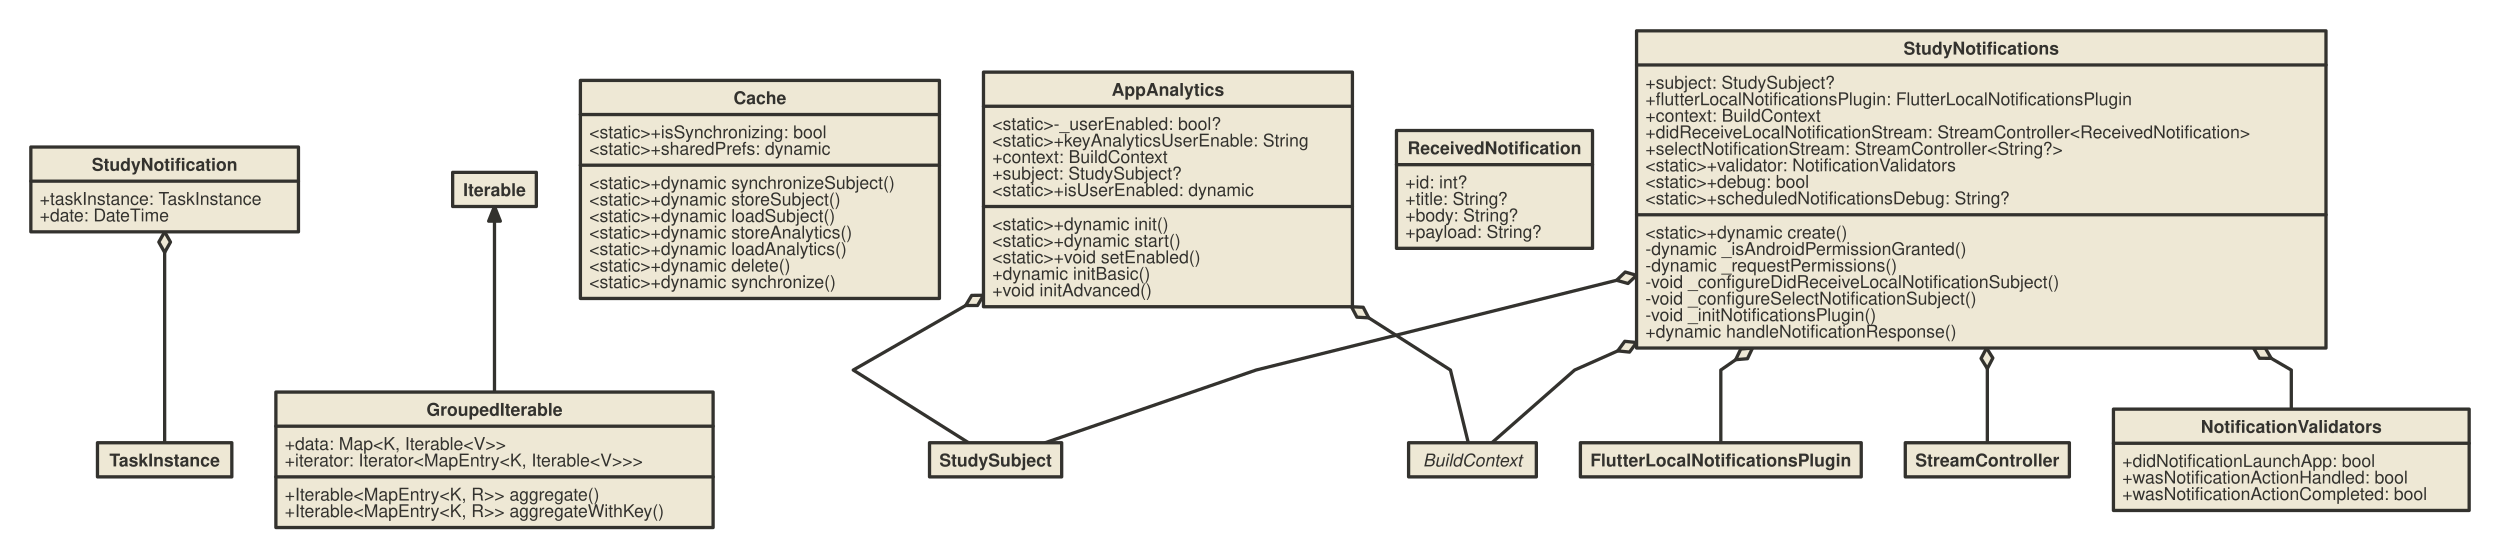
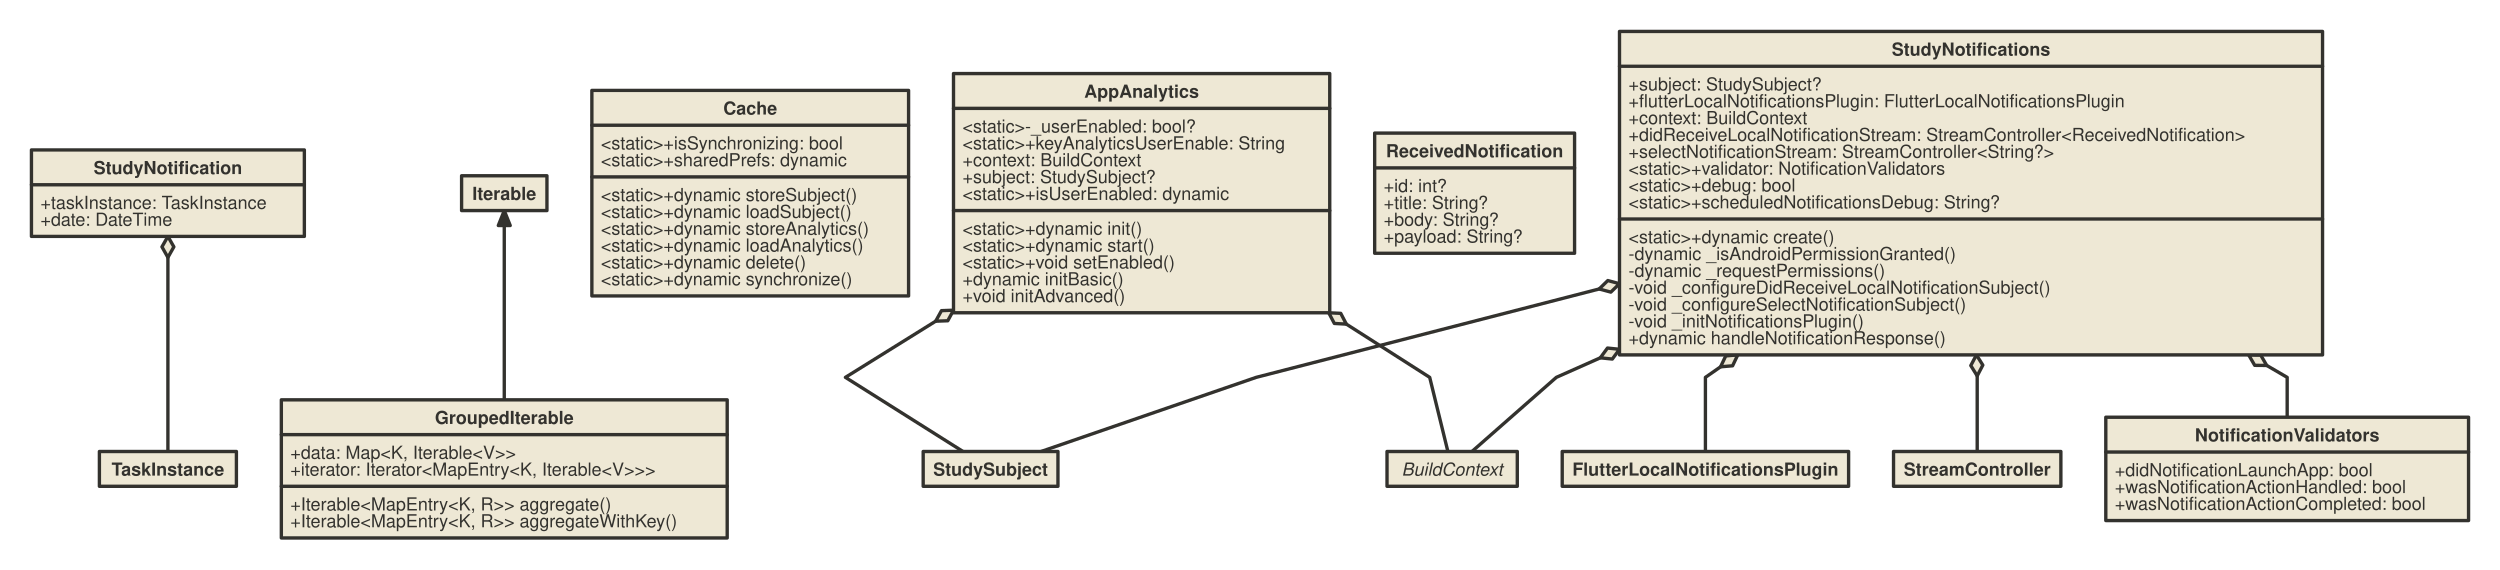
- <svg xmlns="http://www.w3.org/2000/svg" version="1.1" baseProfile="full" width="2270.0" height="507.0" viewbox="0 0 2270 507">
+ <svg xmlns="http://www.w3.org/2000/svg" version="1.1" baseProfile="full" width="2226.0" height="507.0" viewbox="0 0 2226 507">
  <g stroke-width="1.0" text-align="left" font="12pt Helvetica, Arial, sans-serif" font-size="12pt" font-family="Helvetica" font-weight="normal" font-style="normal">
    <g font-family="Helvetica" font-size="12pt" font-weight="bold" font-style="normal" stroke-width="3.0" stroke-linejoin="round" stroke-linecap="round" stroke="#33322E">
      <g stroke="transparent" fill="transparent">
-         <rect x="0.0" y="0.0" height="507.0" width="2270.0" stroke="none" />
+         <rect x="0.0" y="0.0" height="507.0" width="2226.0" stroke="none" />
      </g>
      <g transform="translate(8, 8)" fill="#33322E">
        <g transform="translate(20, 20)" fill="#33322E" font-family="Helvetica" font-size="12pt" font-weight="normal" font-style="normal">
          <path d="M121.5 201.2 L121.5 308 L121.5 374 L121.5 374.0 " fill="none" />
          <g fill="#eee8d5">
            <path d="M126.8 191.8 L121.5 201.2 L116.2 191.8 L121.5 182.5 Z" />
          </g>
          <path d="M421.0 172.8 L421 308 L421 328 L421.0 328.0 " fill="none" />
          <path d="M426.3 172.8 L421.0 172.8 L415.7 172.8 L421.0 159.5 Z" />
-           <path d="M1439.9 226.5 L1112.5 308 L920.979 374 L921.0 374.0 " fill="none" />
-           <g fill="#eee8d5">
-             <path d="M1450.2 229.4 L1439.9 226.5 L1447.7 219.0 L1458.0 222.0 Z" />
-           </g>
-           <path d="M1548.0 298.6 L1534.5 308 L1534.5 374 L1534.5 374.0 " fill="none" />
-           <g fill="#eee8d5">
-             <path d="M1558.7 297.7 L1548.0 298.6 L1552.6 288.9 L1563.3 288.0 Z" />
-           </g>
-           <path d="M1440.9 290.6 L1401.75 308 L1326.64 374 L1326.6 374.0 " fill="none" />
-           <g fill="#eee8d5">
-             <path d="M1451.6 291.7 L1440.9 290.6 L1447.3 281.9 L1458.0 283.0 Z" />
-           </g>
-           <path d="M1776.5 306.7 L1776.5 308 L1776.5 374 L1776.5 374.0 " fill="none" />
-           <g fill="#eee8d5">
-             <path d="M1781.5 297.1 L1776.5 306.7 L1770.8 297.5 L1775.8 288.0 Z" />
-           </g>
-           <path d="M2034.3 297.4 L2052.5 308 L2052.5 343.5 L2052.5 343.5 " fill="none" />
-           <g fill="#eee8d5">
-             <path d="M2028.9 288.1 L2034.3 297.4 L2023.6 297.3 L2018.2 288.0 Z" />
-           </g>
-           <path d="M1214.8 260.6 L1289 308 L1305.196 374 L1305.2 374.0 " fill="none" />
-           <g fill="#eee8d5">
-             <path d="M1209.8 251.0 L1214.8 260.6 L1204.1 260.0 L1199.1 250.5 Z" />
-           </g>
-           <path d="M848.8 249.4 L746.75 308 L851.419 374 L851.4 374.0 " fill="none" />
-           <g fill="#eee8d5">
-             <path d="M859.6 249.4 L848.8 249.4 L854.3 240.2 L865.0 240.1 Z" />
+           <path d="M1395.9 229.3 L1090.5 308 L898.979 374 L899.0 374.0 " fill="none" />
+           <g fill="#eee8d5">
+             <path d="M1406.3 232.1 L1395.9 229.3 L1403.6 221.8 L1414.0 224.6 Z" />
+           </g>
+           <path d="M1504.0 298.6 L1490.5 308 L1490.5 374 L1490.5 374.0 " fill="none" />
+           <g fill="#eee8d5">
+             <path d="M1514.7 297.7 L1504.0 298.6 L1508.6 288.9 L1519.3 288.0 Z" />
+           </g>
+           <path d="M1396.9 290.6 L1357.75 308 L1282.64 374 L1282.6 374.0 " fill="none" />
+           <g fill="#eee8d5">
+             <path d="M1407.6 291.7 L1396.9 290.6 L1403.3 281.9 L1414.0 283.0 Z" />
+           </g>
+           <path d="M1732.5 306.7 L1732.5 308 L1732.5 374 L1732.5 374.0 " fill="none" />
+           <g fill="#eee8d5">
+             <path d="M1737.5 297.1 L1732.5 306.7 L1726.8 297.5 L1731.8 288.0 Z" />
+           </g>
+           <path d="M1990.3 297.4 L2008.5 308 L2008.5 343.5 L2008.5 343.5 " fill="none" />
+           <g fill="#eee8d5">
+             <path d="M1984.9 288.1 L1990.3 297.4 L1979.6 297.3 L1974.2 288.0 Z" />
+           </g>
+           <path d="M1170.8 260.6 L1245 308 L1261.196 374 L1261.2 374.0 " fill="none" />
+           <g fill="#eee8d5">
+             <path d="M1165.8 251.0 L1170.8 260.6 L1160.1 260.0 L1155.1 250.5 Z" />
+           </g>
+           <path d="M805.1 258.0 L724.75 308 L829.419 374 L829.4 374.0 " fill="none" />
+           <g fill="#eee8d5">
+             <path d="M815.9 257.6 L805.1 258.0 L810.3 248.6 L821.0 248.2 Z" />
          </g>
          <g data-name="StudyNotification">
            <g fill="#eee8d5" stroke="#33322E" data-name="StudyNotification">
              <rect x="0.0" y="105.5" height="77.0" width="243.0" data-name="StudyNotification" />
              <path d="M0.0 136.5 L243.0 136.5" fill="none" data-name="StudyNotification" />
            </g>
            <g transform="translate(0, 105.5)" font-family="Helvetica" font-size="12pt" font-weight="bold" font-style="normal" data-name="StudyNotification">
              <g transform="translate(8, 8)" fill="#33322E" text-align="center" data-name="StudyNotification">
                <text x="113.5" y="13.5" stroke="none" text-anchor="middle" data-name="StudyNotification">StudyNotification</text>
              </g>
            </g>
            <g transform="translate(0, 136.5)" font-family="Helvetica" font-size="12pt" font-weight="normal" font-style="normal" data-name="StudyNotification">
              <g transform="translate(8, 8)" fill="#33322E" text-align="left" data-name="StudyNotification">
                <text x="0.0" y="13.5" stroke="none" data-name="StudyNotification">+taskInstance: TaskInstance</text>
                <text x="0.0" y="28.5" stroke="none" data-name="StudyNotification">+date: DateTime</text>
              </g>
            </g>
          </g>
          <g data-name="TaskInstance">
            <g fill="#eee8d5" stroke="#33322E" data-name="TaskInstance">
              <rect x="60.5" y="374.0" height="31.0" width="122.0" data-name="TaskInstance" />
            </g>
            <g transform="translate(60.5, 374)" font-family="Helvetica" font-size="12pt" font-weight="bold" font-style="normal" data-name="TaskInstance">
              <g transform="translate(8, 8)" fill="#33322E" text-align="center" data-name="TaskInstance">
                <text x="53.0" y="13.5" stroke="none" text-anchor="middle" data-name="TaskInstance">TaskInstance</text>
              </g>
            </g>
          </g>
          <g data-name="GroupedIterable">
            <g fill="#eee8d5" stroke="#33322E" data-name="GroupedIterable">
              <rect x="222.5" y="328.0" height="123.0" width="397.0" data-name="GroupedIterable" />
              <path d="M222.5 359.0 L619.5 359.0" fill="none" data-name="GroupedIterable" />
              <path d="M222.5 405.0 L619.5 405.0" fill="none" data-name="GroupedIterable" />
            </g>
            <g transform="translate(222.5, 328)" font-family="Helvetica" font-size="12pt" font-weight="bold" font-style="normal" data-name="GroupedIterable">
              <g transform="translate(8, 8)" fill="#33322E" text-align="center" data-name="GroupedIterable">
                <text x="190.5" y="13.5" stroke="none" text-anchor="middle" data-name="GroupedIterable">GroupedIterable</text>
              </g>
            </g>
            <g transform="translate(222.5, 359)" font-family="Helvetica" font-size="12pt" font-weight="normal" font-style="normal" data-name="GroupedIterable">
              <g transform="translate(8, 8)" fill="#33322E" text-align="left" data-name="GroupedIterable">
                <text x="0.0" y="13.5" stroke="none" data-name="GroupedIterable">+data: Map&lt;K, Iterable&lt;V&gt;&gt;</text>
                <text x="0.0" y="28.5" stroke="none" data-name="GroupedIterable">+iterator: Iterator&lt;MapEntry&lt;K, Iterable&lt;V&gt;&gt;&gt;</text>
              </g>
            </g>
            <g transform="translate(222.5, 405)" font-family="Helvetica" font-size="12pt" font-weight="normal" font-style="normal" data-name="GroupedIterable">
              <g transform="translate(8, 8)" fill="#33322E" text-align="left" data-name="GroupedIterable">
                <text x="0.0" y="13.5" stroke="none" data-name="GroupedIterable">+Iterable&lt;MapEntry&lt;K, R&gt;&gt; aggregate()</text>
                <text x="0.0" y="28.5" stroke="none" data-name="GroupedIterable">+Iterable&lt;MapEntry&lt;K, R&gt;&gt; aggregateWithKey()</text>
              </g>
            </g>
          </g>
          <g data-name="Iterable">
            <g fill="#eee8d5" stroke="#33322E" data-name="Iterable">
              <rect x="383.0" y="128.5" height="31.0" width="76.0" data-name="Iterable" />
            </g>
            <g transform="translate(383, 128.5)" font-family="Helvetica" font-size="12pt" font-weight="bold" font-style="normal" data-name="Iterable">
              <g transform="translate(8, 8)" fill="#33322E" text-align="center" data-name="Iterable">
                <text x="30.0" y="13.5" stroke="none" text-anchor="middle" data-name="Iterable">Iterable</text>
              </g>
            </g>
          </g>
          <g data-name="Cache">
            <g fill="#eee8d5" stroke="#33322E" data-name="Cache">
-               <rect x="499.0" y="45.0" height="198.0" width="326.0" data-name="Cache" />
-               <path d="M499.0 76.0 L825.0 76.0" fill="none" data-name="Cache" />
-               <path d="M499.0 122.0 L825.0 122.0" fill="none" data-name="Cache" />
-             </g>
-             <g transform="translate(499, 45)" font-family="Helvetica" font-size="12pt" font-weight="bold" font-style="normal" data-name="Cache">
+               <rect x="499.0" y="52.5" height="183.0" width="282.0" data-name="Cache" />
+               <path d="M499.0 83.5 L781.0 83.5" fill="none" data-name="Cache" />
+               <path d="M499.0 129.5 L781.0 129.5" fill="none" data-name="Cache" />
+             </g>
+             <g transform="translate(499, 52.5)" font-family="Helvetica" font-size="12pt" font-weight="bold" font-style="normal" data-name="Cache">
              <g transform="translate(8, 8)" fill="#33322E" text-align="center" data-name="Cache">
-                 <text x="155.0" y="13.5" stroke="none" text-anchor="middle" data-name="Cache">Cache</text>
-               </g>
-             </g>
-             <g transform="translate(499, 76)" font-family="Helvetica" font-size="12pt" font-weight="normal" font-style="normal" data-name="Cache">
+                 <text x="133.0" y="13.5" stroke="none" text-anchor="middle" data-name="Cache">Cache</text>
+               </g>
+             </g>
+             <g transform="translate(499, 83.5)" font-family="Helvetica" font-size="12pt" font-weight="normal" font-style="normal" data-name="Cache">
              <g transform="translate(8, 8)" fill="#33322E" text-align="left" data-name="Cache">
                <text x="0.0" y="13.5" stroke="none" data-name="Cache">&lt;static&gt;+isSynchronizing: bool</text>
                <text x="0.0" y="28.5" stroke="none" data-name="Cache">&lt;static&gt;+sharedPrefs: dynamic</text>
              </g>
            </g>
-             <g transform="translate(499, 122)" font-family="Helvetica" font-size="12pt" font-weight="normal" font-style="normal" data-name="Cache">
+             <g transform="translate(499, 129.5)" font-family="Helvetica" font-size="12pt" font-weight="normal" font-style="normal" data-name="Cache">
              <g transform="translate(8, 8)" fill="#33322E" text-align="left" data-name="Cache">
-                 <text x="0.0" y="13.5" stroke="none" data-name="Cache">&lt;static&gt;+dynamic synchronizeSubject()</text>
-                 <text x="0.0" y="28.5" stroke="none" data-name="Cache">&lt;static&gt;+dynamic storeSubject()</text>
-                 <text x="0.0" y="43.5" stroke="none" data-name="Cache">&lt;static&gt;+dynamic loadSubject()</text>
-                 <text x="0.0" y="58.5" stroke="none" data-name="Cache">&lt;static&gt;+dynamic storeAnalytics()</text>
-                 <text x="0.0" y="73.5" stroke="none" data-name="Cache">&lt;static&gt;+dynamic loadAnalytics()</text>
-                 <text x="0.0" y="88.5" stroke="none" data-name="Cache">&lt;static&gt;+dynamic delete()</text>
-                 <text x="0.0" y="103.5" stroke="none" data-name="Cache">&lt;static&gt;+dynamic synchronize()</text>
+                 <text x="0.0" y="13.5" stroke="none" data-name="Cache">&lt;static&gt;+dynamic storeSubject()</text>
+                 <text x="0.0" y="28.5" stroke="none" data-name="Cache">&lt;static&gt;+dynamic loadSubject()</text>
+                 <text x="0.0" y="43.5" stroke="none" data-name="Cache">&lt;static&gt;+dynamic storeAnalytics()</text>
+                 <text x="0.0" y="58.5" stroke="none" data-name="Cache">&lt;static&gt;+dynamic loadAnalytics()</text>
+                 <text x="0.0" y="73.5" stroke="none" data-name="Cache">&lt;static&gt;+dynamic delete()</text>
+                 <text x="0.0" y="88.5" stroke="none" data-name="Cache">&lt;static&gt;+dynamic synchronize()</text>
              </g>
            </g>
          </g>
          <g data-name="NotificationValidators">
            <g fill="#eee8d5" stroke="#33322E" data-name="NotificationValidators">
-               <rect x="1891.0" y="343.5" height="92.0" width="323.0" data-name="NotificationValidators" />
-               <path d="M1891.0 374.5 L2214.0 374.5" fill="none" data-name="NotificationValidators" />
-             </g>
-             <g transform="translate(1891, 343.5)" font-family="Helvetica" font-size="12pt" font-weight="bold" font-style="normal" data-name="NotificationValidators">
+               <rect x="1847.0" y="343.5" height="92.0" width="323.0" data-name="NotificationValidators" />
+               <path d="M1847.0 374.5 L2170.0 374.5" fill="none" data-name="NotificationValidators" />
+             </g>
+             <g transform="translate(1847, 343.5)" font-family="Helvetica" font-size="12pt" font-weight="bold" font-style="normal" data-name="NotificationValidators">
              <g transform="translate(8, 8)" fill="#33322E" text-align="center" data-name="NotificationValidators">
                <text x="153.5" y="13.5" stroke="none" text-anchor="middle" data-name="NotificationValidators">NotificationValidators</text>
              </g>
            </g>
-             <g transform="translate(1891, 374.5)" font-family="Helvetica" font-size="12pt" font-weight="normal" font-style="normal" data-name="NotificationValidators">
+             <g transform="translate(1847, 374.5)" font-family="Helvetica" font-size="12pt" font-weight="normal" font-style="normal" data-name="NotificationValidators">
              <g transform="translate(8, 8)" fill="#33322E" text-align="left" data-name="NotificationValidators">
                <text x="0.0" y="13.5" stroke="none" data-name="NotificationValidators">+didNotificationLaunchApp: bool</text>
                <text x="0.0" y="28.5" stroke="none" data-name="NotificationValidators">+wasNotificationActionHandled: bool</text>
                <text x="0.0" y="43.5" stroke="none" data-name="NotificationValidators">+wasNotificationActionCompleted: bool</text>
              </g>
            </g>
          </g>
          <g data-name="StudyNotifications">
            <g fill="#eee8d5" stroke="#33322E" data-name="StudyNotifications">
-               <rect x="1458.0" y="0.0" height="288.0" width="626.0" data-name="StudyNotifications" />
-               <path d="M1458.0 31.0 L2084.0 31.0" fill="none" data-name="StudyNotifications" />
-               <path d="M1458.0 167.0 L2084.0 167.0" fill="none" data-name="StudyNotifications" />
-             </g>
-             <g transform="translate(1458, 0)" font-family="Helvetica" font-size="12pt" font-weight="bold" font-style="normal" data-name="StudyNotifications">
+               <rect x="1414.0" y="0.0" height="288.0" width="626.0" data-name="StudyNotifications" />
+               <path d="M1414.0 31.0 L2040.0 31.0" fill="none" data-name="StudyNotifications" />
+               <path d="M1414.0 167.0 L2040.0 167.0" fill="none" data-name="StudyNotifications" />
+             </g>
+             <g transform="translate(1414, 0)" font-family="Helvetica" font-size="12pt" font-weight="bold" font-style="normal" data-name="StudyNotifications">
              <g transform="translate(8, 8)" fill="#33322E" text-align="center" data-name="StudyNotifications">
                <text x="305.0" y="13.5" stroke="none" text-anchor="middle" data-name="StudyNotifications">StudyNotifications</text>
              </g>
            </g>
-             <g transform="translate(1458, 31)" font-family="Helvetica" font-size="12pt" font-weight="normal" font-style="normal" data-name="StudyNotifications">
+             <g transform="translate(1414, 31)" font-family="Helvetica" font-size="12pt" font-weight="normal" font-style="normal" data-name="StudyNotifications">
              <g transform="translate(8, 8)" fill="#33322E" text-align="left" data-name="StudyNotifications">
                <text x="0.0" y="13.5" stroke="none" data-name="StudyNotifications">+subject: StudySubject?</text>
                <text x="0.0" y="28.5" stroke="none" data-name="StudyNotifications">+flutterLocalNotificationsPlugin: FlutterLocalNotificationsPlugin</text>
                <text x="0.0" y="43.5" stroke="none" data-name="StudyNotifications">+context: BuildContext</text>
                <text x="0.0" y="58.5" stroke="none" data-name="StudyNotifications">+didReceiveLocalNotificationStream: StreamController&lt;ReceivedNotification&gt;</text>
                <text x="0.0" y="73.5" stroke="none" data-name="StudyNotifications">+selectNotificationStream: StreamController&lt;String?&gt;</text>
                <text x="0.0" y="88.5" stroke="none" data-name="StudyNotifications">&lt;static&gt;+validator: NotificationValidators</text>
                <text x="0.0" y="103.5" stroke="none" data-name="StudyNotifications">&lt;static&gt;+debug: bool</text>
                <text x="0.0" y="118.5" stroke="none" data-name="StudyNotifications">&lt;static&gt;+scheduledNotificationsDebug: String?</text>
              </g>
            </g>
-             <g transform="translate(1458, 167)" font-family="Helvetica" font-size="12pt" font-weight="normal" font-style="normal" data-name="StudyNotifications">
+             <g transform="translate(1414, 167)" font-family="Helvetica" font-size="12pt" font-weight="normal" font-style="normal" data-name="StudyNotifications">
              <g transform="translate(8, 8)" fill="#33322E" text-align="left" data-name="StudyNotifications">
                <text x="0.0" y="13.5" stroke="none" data-name="StudyNotifications">&lt;static&gt;+dynamic create()</text>
                <text x="0.0" y="28.5" stroke="none" data-name="StudyNotifications">-dynamic _isAndroidPermissionGranted()</text>
                <text x="0.0" y="43.5" stroke="none" data-name="StudyNotifications">-dynamic _requestPermissions()</text>
                <text x="0.0" y="58.5" stroke="none" data-name="StudyNotifications">-void _configureDidReceiveLocalNotificationSubject()</text>
                <text x="0.0" y="73.5" stroke="none" data-name="StudyNotifications">-void _configureSelectNotificationSubject()</text>
                <text x="0.0" y="88.5" stroke="none" data-name="StudyNotifications">-void _initNotificationsPlugin()</text>
                <text x="0.0" y="103.5" stroke="none" data-name="StudyNotifications">+dynamic handleNotificationResponse()</text>
              </g>
            </g>
          </g>
          <g data-name="StudySubject">
            <g fill="#eee8d5" stroke="#33322E" data-name="StudySubject">
-               <rect x="816.0" y="374.0" height="31.0" width="120.0" data-name="StudySubject" />
-             </g>
-             <g transform="translate(816, 374)" font-family="Helvetica" font-size="12pt" font-weight="bold" font-style="normal" data-name="StudySubject">
+               <rect x="794.0" y="374.0" height="31.0" width="120.0" data-name="StudySubject" />
+             </g>
+             <g transform="translate(794, 374)" font-family="Helvetica" font-size="12pt" font-weight="bold" font-style="normal" data-name="StudySubject">
              <g transform="translate(8, 8)" fill="#33322E" text-align="center" data-name="StudySubject">
                <text x="52.0" y="13.5" stroke="none" text-anchor="middle" data-name="StudySubject">StudySubject</text>
              </g>
            </g>
          </g>
          <g data-name="FlutterLocalNotificationsPlugin">
            <g fill="#eee8d5" stroke="#33322E" data-name="FlutterLocalNotificationsPlugin">
-               <rect x="1407.0" y="374.0" height="31.0" width="255.0" data-name="FlutterLocalNotificationsPlugin" />
-             </g>
-             <g transform="translate(1407, 374)" font-family="Helvetica" font-size="12pt" font-weight="bold" font-style="normal" data-name="FlutterLocalNotificationsPlugin">
+               <rect x="1363.0" y="374.0" height="31.0" width="255.0" data-name="FlutterLocalNotificationsPlugin" />
+             </g>
+             <g transform="translate(1363, 374)" font-family="Helvetica" font-size="12pt" font-weight="bold" font-style="normal" data-name="FlutterLocalNotificationsPlugin">
              <g transform="translate(8, 8)" fill="#33322E" text-align="center" data-name="FlutterLocalNotificationsPlugin">
                <text x="119.5" y="13.5" stroke="none" text-anchor="middle" data-name="FlutterLocalNotificationsPlugin">FlutterLocalNotificationsPlugin</text>
              </g>
            </g>
          </g>
          <g data-name="BuildContext">
            <g fill="#eee8d5" stroke="#33322E" data-name="BuildContext">
-               <rect x="1251.0" y="374.0" height="31.0" width="116.0" data-name="BuildContext" />
-             </g>
-             <g transform="translate(1251, 374)" font-family="Helvetica" font-size="12pt" font-weight="normal" font-style="italic" data-name="BuildContext">
+               <rect x="1207.0" y="374.0" height="31.0" width="116.0" data-name="BuildContext" />
+             </g>
+             <g transform="translate(1207, 374)" font-family="Helvetica" font-size="12pt" font-weight="normal" font-style="italic" data-name="BuildContext">
              <g transform="translate(8, 8)" fill="#33322E" text-align="center" data-name="BuildContext">
                <text x="50.0" y="13.5" stroke="none" text-anchor="middle" data-name="BuildContext">BuildContext</text>
              </g>
            </g>
          </g>
          <g data-name="StreamController">
            <g fill="#eee8d5" stroke="#33322E" data-name="StreamController">
-               <rect x="1702.0" y="374.0" height="31.0" width="149.0" data-name="StreamController" />
-             </g>
-             <g transform="translate(1702, 374)" font-family="Helvetica" font-size="12pt" font-weight="bold" font-style="normal" data-name="StreamController">
+               <rect x="1658.0" y="374.0" height="31.0" width="149.0" data-name="StreamController" />
+             </g>
+             <g transform="translate(1658, 374)" font-family="Helvetica" font-size="12pt" font-weight="bold" font-style="normal" data-name="StreamController">
              <g transform="translate(8, 8)" fill="#33322E" text-align="center" data-name="StreamController">
                <text x="66.5" y="13.5" stroke="none" text-anchor="middle" data-name="StreamController">StreamController</text>
              </g>
            </g>
          </g>
          <g data-name="ReceivedNotification">
            <g fill="#eee8d5" stroke="#33322E" data-name="ReceivedNotification">
-               <rect x="1240.0" y="90.5" height="107.0" width="178.0" data-name="ReceivedNotification" />
-               <path d="M1240.0 121.5 L1418.0 121.5" fill="none" data-name="ReceivedNotification" />
-             </g>
-             <g transform="translate(1240, 90.5)" font-family="Helvetica" font-size="12pt" font-weight="bold" font-style="normal" data-name="ReceivedNotification">
+               <rect x="1196.0" y="90.5" height="107.0" width="178.0" data-name="ReceivedNotification" />
+               <path d="M1196.0 121.5 L1374.0 121.5" fill="none" data-name="ReceivedNotification" />
+             </g>
+             <g transform="translate(1196, 90.5)" font-family="Helvetica" font-size="12pt" font-weight="bold" font-style="normal" data-name="ReceivedNotification">
              <g transform="translate(8, 8)" fill="#33322E" text-align="center" data-name="ReceivedNotification">
                <text x="81.0" y="13.5" stroke="none" text-anchor="middle" data-name="ReceivedNotification">ReceivedNotification</text>
              </g>
            </g>
-             <g transform="translate(1240, 121.5)" font-family="Helvetica" font-size="12pt" font-weight="normal" font-style="normal" data-name="ReceivedNotification">
+             <g transform="translate(1196, 121.5)" font-family="Helvetica" font-size="12pt" font-weight="normal" font-style="normal" data-name="ReceivedNotification">
              <g transform="translate(8, 8)" fill="#33322E" text-align="left" data-name="ReceivedNotification">
                <text x="0.0" y="13.5" stroke="none" data-name="ReceivedNotification">+id: int?</text>
                <text x="0.0" y="28.5" stroke="none" data-name="ReceivedNotification">+title: String?</text>
                <text x="0.0" y="43.5" stroke="none" data-name="ReceivedNotification">+body: String?</text>
                <text x="0.0" y="58.5" stroke="none" data-name="ReceivedNotification">+payload: String?</text>
              </g>
            </g>
          </g>
          <g data-name="AppAnalytics">
            <g fill="#eee8d5" stroke="#33322E" data-name="AppAnalytics">
-               <rect x="865.0" y="37.5" height="213.0" width="335.0" data-name="AppAnalytics" />
-               <path d="M865.0 68.5 L1200.0 68.5" fill="none" data-name="AppAnalytics" />
-               <path d="M865.0 159.5 L1200.0 159.5" fill="none" data-name="AppAnalytics" />
-             </g>
-             <g transform="translate(865, 37.5)" font-family="Helvetica" font-size="12pt" font-weight="bold" font-style="normal" data-name="AppAnalytics">
+               <rect x="821.0" y="37.5" height="213.0" width="335.0" data-name="AppAnalytics" />
+               <path d="M821.0 68.5 L1156.0 68.5" fill="none" data-name="AppAnalytics" />
+               <path d="M821.0 159.5 L1156.0 159.5" fill="none" data-name="AppAnalytics" />
+             </g>
+             <g transform="translate(821, 37.5)" font-family="Helvetica" font-size="12pt" font-weight="bold" font-style="normal" data-name="AppAnalytics">
              <g transform="translate(8, 8)" fill="#33322E" text-align="center" data-name="AppAnalytics">
                <text x="159.5" y="13.5" stroke="none" text-anchor="middle" data-name="AppAnalytics">AppAnalytics</text>
              </g>
            </g>
-             <g transform="translate(865, 68.5)" font-family="Helvetica" font-size="12pt" font-weight="normal" font-style="normal" data-name="AppAnalytics">
+             <g transform="translate(821, 68.5)" font-family="Helvetica" font-size="12pt" font-weight="normal" font-style="normal" data-name="AppAnalytics">
              <g transform="translate(8, 8)" fill="#33322E" text-align="left" data-name="AppAnalytics">
                <text x="0.0" y="13.5" stroke="none" data-name="AppAnalytics">&lt;static&gt;-_userEnabled: bool?</text>
                <text x="0.0" y="28.5" stroke="none" data-name="AppAnalytics">&lt;static&gt;+keyAnalyticsUserEnable: String</text>
                <text x="0.0" y="43.5" stroke="none" data-name="AppAnalytics">+context: BuildContext</text>
                <text x="0.0" y="58.5" stroke="none" data-name="AppAnalytics">+subject: StudySubject?</text>
                <text x="0.0" y="73.5" stroke="none" data-name="AppAnalytics">&lt;static&gt;+isUserEnabled: dynamic</text>
              </g>
            </g>
-             <g transform="translate(865, 159.5)" font-family="Helvetica" font-size="12pt" font-weight="normal" font-style="normal" data-name="AppAnalytics">
+             <g transform="translate(821, 159.5)" font-family="Helvetica" font-size="12pt" font-weight="normal" font-style="normal" data-name="AppAnalytics">
              <g transform="translate(8, 8)" fill="#33322E" text-align="left" data-name="AppAnalytics">
                <text x="0.0" y="13.5" stroke="none" data-name="AppAnalytics">&lt;static&gt;+dynamic init()</text>
                <text x="0.0" y="28.5" stroke="none" data-name="AppAnalytics">&lt;static&gt;+dynamic start()</text>
                <text x="0.0" y="43.5" stroke="none" data-name="AppAnalytics">&lt;static&gt;+void setEnabled()</text>
                <text x="0.0" y="58.5" stroke="none" data-name="AppAnalytics">+dynamic initBasic()</text>
                <text x="0.0" y="73.5" stroke="none" data-name="AppAnalytics">+void initAdvanced()</text>
              </g>
            </g>
          </g>
        </g>
      </g>
    </g>
  </g>
</svg>
